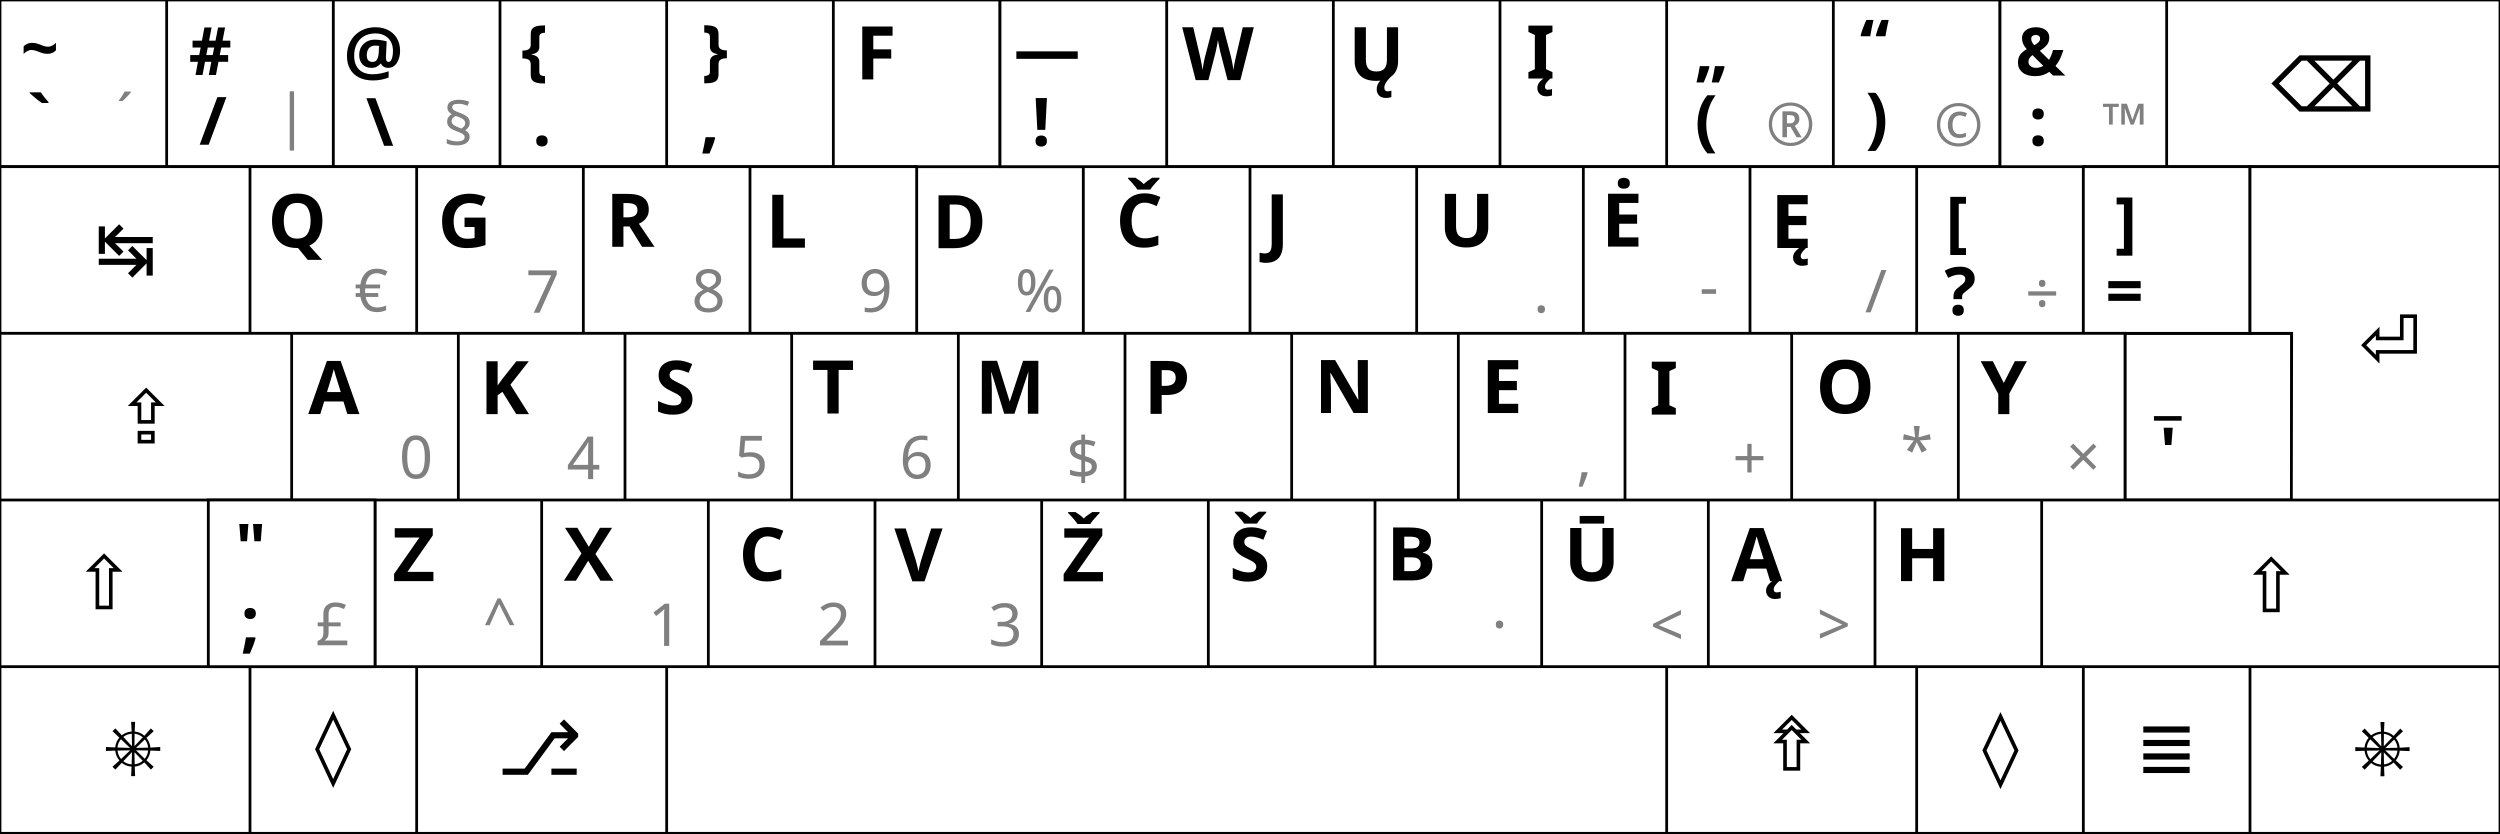
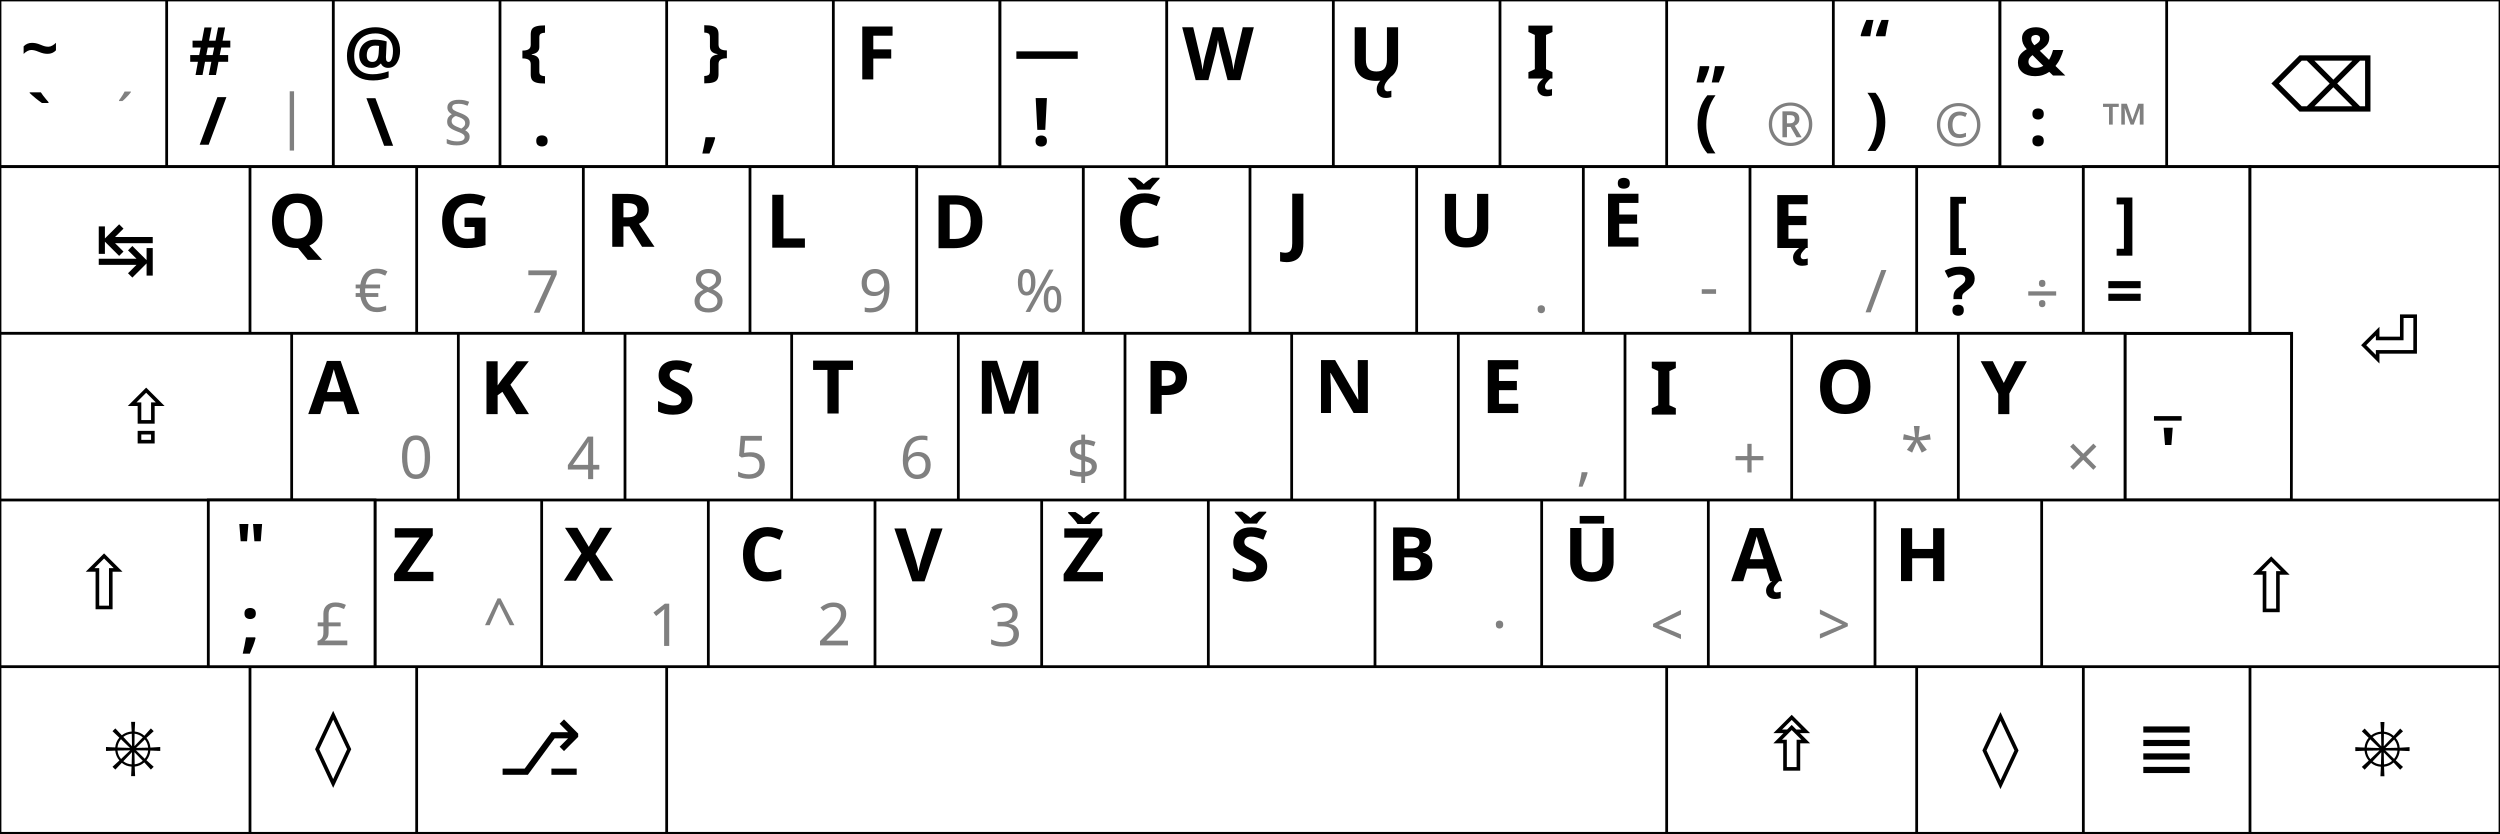
<svg xmlns="http://www.w3.org/2000/svg" width="900" height="300" version="1.0">
  <defs>
    <path id="a" d="M97.5 330H855v202.5H97.5z" />
  </defs>
  <path d="M330 60h60v60h-60zM765 120h60v60h-60z" fill="#fff" fill-rule="evenodd" stroke="#000" />
  <text style="line-height:1.25;-inkscape-font-specification:'Noto Sans, Semi-Bold'" x="777.354" y="171.132" font-weight="600" font-size="24" font-family="Noto Sans">
    <tspan x="777.354" y="171.132">'</tspan>
  </text>
  <path d="M0 0h60v60H0V0zM60 0h60v60H60V0z" fill="#fff" fill-rule="evenodd" stroke="#000" />
  <text style="line-height:1.25;-inkscape-font-specification:'Noto Sans, Semi-Bold'" x="99.204" y="49.062" font-weight="600" font-size="24" font-family="Noto Sans" fill="gray">
    <tspan x="99.204" y="49.062" style="-inkscape-font-specification:'Noto Sans, Normal';font-variant-ligatures:normal;font-variant-caps:normal;font-variant-numeric:normal;font-variant-east-asian:normal" font-weight="400" font-size="21.333">|</tspan>
  </text>
  <path d="M120 0h60v60h-60V0zM180 0h60v60h-60V0zM240 0h60v60h-60V0zM300 0h60v60h-60V0zM360 0h60v60h-60V0zM420 0h60v60h-60V0zM480 0h60v60h-60V0zM540 0h60v60h-60V0zM600 0h60v60h-60V0zM660 0h60v60h-60V0z" fill="#fff" fill-rule="evenodd" stroke="#000" />
  <text style="line-height:1.25;-inkscape-font-specification:'Noto Sans, Semi-Bold'" x="671.544" y="50.541" font-weight="600" font-size="24" font-family="Noto Sans">
    <tspan x="671.544" y="50.541">)</tspan>
  </text>
  <path d="M720 0h60v60h-60V0zM780 0h120v60H780V0zM0 60h90v60H0V60zM90 60h60v60H90V60zM150 60h60v60h-60V60zM210 60h60v60h-60V60zM270 60h60v60h-60V60zM360 0h60v60h-60zM390 60h60v60h-60V60zM450 60h60v60h-60V60zM510 60h60v60h-60V60zM570 60h60v60h-60V60zM630 60h60v60h-60V60zM690 60h60v60h-60V60z" fill="#fff" fill-rule="evenodd" stroke="#000" />
  <text style="line-height:1.25;-inkscape-font-specification:'Noto Sans, Semi-Bold'" x="729.109" y="113.173" font-weight="600" font-size="24" font-family="Noto Sans" fill="gray">
    <tspan x="729.109" y="113.173" style="-inkscape-font-specification:'Noto Sans, Normal';font-variant-ligatures:normal;font-variant-caps:normal;font-variant-numeric:normal;font-variant-east-asian:normal" font-weight="400" font-size="21.333">÷</tspan>
  </text>
  <text style="line-height:1.25;-inkscape-font-specification:'Noto Sans, Semi-Bold'" x="700.015" y="113.368" font-weight="600" font-size="24" font-family="Noto Sans">
    <tspan x="700.015" y="113.368">?</tspan>
  </text>
  <path d="M750 60h60v60h-60V60z" fill="#fff" fill-rule="evenodd" stroke="#000" />
  <text style="line-height:1.25;-inkscape-font-specification:'Noto Sans, Semi-Bold'" x="757.965" y="113.204" font-weight="600" font-size="24" font-family="Noto Sans">
    <tspan x="757.965" y="113.204">=</tspan>
  </text>
  <path d="M0 120h105v60H0v-60zM105 120h60v60h-60v-60zM165 120h60v60h-60v-60zM225 120h60v60h-60v-60zM285 120h60v60h-60v-60zM345 120h60v60h-60v-60zM405 120h60v60h-60v-60zM465 120h60v60h-60v-60zM525 120h60v60h-60v-60zM585 120h60v60h-60v-60zM645 120h60v60h-60v-60zM705 120h60v60h-60v-60zM825 120h-15V60h90v120h-75.11l.11-60zM0 180h75.002v60H0v-60zM135 180h60v60h-60v-60zM195 180h60v60h-60v-60zM255 180h60v60h-60v-60zM315 180h60v60h-60v-60zM375 180h60v60h-60v-60zM435 180h60v60h-60v-60zM495 180h60v60h-60v-60zM555 180h60v60h-60v-60zM615 180h60v60h-60v-60zM675 180h60v60h-60v-60zM735 180h165v60H735v-60zM0 240h90v60H0v-60zM810 240h90v60h-90v-60zM150 240h90v60h-90v-60zM600 240h90v60h-90v-60zM240 240h360v60H240v-60zM90 240h60v60H90v-60zM690 240h60v60h-60v-60zM750 240h60v60h-60v-60z" fill="#fff" fill-rule="evenodd" stroke="#000" />
  <path d="M75 180h60v60H75v-60z" fill="#fff" fill-rule="evenodd" stroke="#000" />
  <text style="line-height:1.25;-inkscape-font-specification:'Noto Sans, Semi-Bold';font-variant-ligatures:normal;font-variant-caps:normal;font-variant-numeric:normal;font-variant-east-asian:normal" x="96.377" y="89.022" font-weight="600" font-size="26.667" font-family="Noto Sans">
    <tspan x="96.377" y="89.022">Q</tspan>
  </text>
  <text style="line-height:1.25;-inkscape-font-specification:'Noto Sans, Semi-Bold'" x="157.611" y="89.043" font-weight="600" font-size="26.667" font-family="Noto Sans">
    <tspan x="157.611" y="89.043">G</tspan>
  </text>
  <text style="line-height:1.25;-inkscape-font-specification:'Noto Sans, Semi-Bold'" x="218.01" y="88.838" font-weight="600" font-size="26.667" font-family="Noto Sans">
    <tspan x="218.01" y="88.838">R</tspan>
  </text>
  <text style="line-height:1.25;-inkscape-font-specification:'Noto Sans, Semi-Bold'" x="275.609" y="89.162" font-weight="600" font-size="26.667" font-family="Noto Sans">
    <tspan x="275.609" y="89.162">L</tspan>
  </text>
  <text style="line-height:1.25;-inkscape-font-specification:'Noto Sans, Semi-Bold'" x="335.467" y="89.353" font-weight="600" font-size="26.667" font-family="Noto Sans">
    <tspan x="335.467" y="89.353">D</tspan>
  </text>
  <text style="line-height:1.25;-inkscape-font-specification:'Noto Sans, Semi-Bold'" x="401.666" y="88.907" font-weight="600" font-size="26.667" font-family="Noto Sans">
    <tspan x="401.666" y="88.907">Č</tspan>
  </text>
-   <text style="line-height:1.25;-inkscape-font-specification:'Noto Sans, Semi-Bold'" x="455.405" y="89.028" font-weight="600" font-size="26.667" font-family="Noto Sans">
-     <tspan x="455.405" y="89.028">J</tspan>
+   <text style="line-height:1.25;-inkscape-font-specification:'Noto Sans, Semi-Bold'" x="462.797" y="88.778" font-weight="600" font-size="26.667" font-family="Noto Sans">
+     <tspan x="462.797" y="88.778">J</tspan>
  </text>
  <text style="line-height:1.25;-inkscape-font-specification:'Noto Sans, Semi-Bold'" x="517.878" y="88.832" font-weight="600" font-size="26.667" font-family="Noto Sans">
    <tspan x="517.878" y="88.832">U</tspan>
  </text>
  <text style="line-height:1.25;-inkscape-font-specification:'Noto Sans, Semi-Bold'" x="576.485" y="88.781" font-weight="600" font-size="26.667" font-family="Noto Sans">
    <tspan x="576.485" y="88.781">Ė</tspan>
  </text>
  <text style="line-height:1.25;-inkscape-font-specification:'Noto Sans, Semi-Bold'" x="637.417" y="89.279" font-weight="600" font-size="26.667" font-family="Noto Sans">
    <tspan x="637.417" y="89.279">Ę</tspan>
  </text>
  <text style="line-height:1.25;-inkscape-font-specification:'Noto Sans, Semi-Bold'" x="700.414" y="88.004" font-weight="600" font-size="24" font-family="Noto Sans">
    <tspan x="700.414" y="88.004">[</tspan>
  </text>
  <text style="line-height:1.25;-inkscape-font-specification:'Noto Sans, Semi-Bold'" x="761.394" y="88.246" font-weight="600" font-size="24" font-family="Noto Sans">
    <tspan x="761.394" y="88.246">]</tspan>
  </text>
  <text style="line-height:1.25;-inkscape-font-specification:'Noto Sans, Semi-Bold'" x="775.478" y="147.646" font-weight="600" font-size="24" font-family="Noto Sans">
    <tspan x="775.478" y="147.646">_</tspan>
  </text>
  <text style="line-height:1.25;-inkscape-font-specification:'Noto Sans, Semi-Bold'" x="713.039" y="149.077" font-weight="600" font-size="26.667" font-family="Noto Sans">
    <tspan x="713.039" y="149.077">Y</tspan>
  </text>
  <text style="line-height:1.25;-inkscape-font-specification:'Noto Sans, Semi-Bold'" x="653.67" y="148.787" font-weight="600" font-size="26.667" font-family="Noto Sans">
    <tspan x="653.67" y="148.787" style="-inkscape-font-specification:'Noto Sans Semi-Bold'">O</tspan>
  </text>
  <text style="line-height:1.25;-inkscape-font-specification:'Noto Sans, Semi-Bold'" x="593.785" y="149.257" font-weight="600" font-size="26.667" font-family="Noto Sans">
    <tspan x="593.785" y="149.257">I</tspan>
  </text>
  <text style="line-height:1.25;-inkscape-font-specification:'Noto Sans, Semi-Bold'" x="533.201" y="148.696" font-weight="600" font-size="26.667" font-family="Noto Sans">
    <tspan x="533.201" y="148.696">E</tspan>
  </text>
  <text style="line-height:1.25;-inkscape-font-specification:'Noto Sans, Semi-Bold'" x="473.148" y="148.671" font-weight="600" font-size="26.667" font-family="Noto Sans">
    <tspan x="473.148" y="148.671">N</tspan>
  </text>
  <text style="line-height:1.25;-inkscape-font-specification:'Noto Sans, Semi-Bold'" x="411.786" y="148.985" font-weight="600" font-size="26.667" font-family="Noto Sans">
    <tspan x="411.786" y="148.985">P</tspan>
  </text>
  <text style="line-height:1.25;-inkscape-font-specification:'Noto Sans, Semi-Bold'" x="351.053" y="148.936" font-weight="600" font-size="26.667" font-family="Noto Sans">
    <tspan x="351.053" y="148.936">M</tspan>
  </text>
  <text style="line-height:1.25;-inkscape-font-specification:'Noto Sans, Semi-Bold'" x="292.179" y="148.863" font-weight="600" font-size="26.667" font-family="Noto Sans">
    <tspan x="292.179" y="148.863">T</tspan>
  </text>
  <text style="line-height:1.25;-inkscape-font-specification:'Noto Sans, Semi-Bold'" x="235.662" y="149.022" font-weight="600" font-size="26.667" font-family="Noto Sans">
    <tspan x="235.662" y="149.022">S</tspan>
  </text>
  <text style="line-height:1.25;-inkscape-font-specification:'Noto Sans, Semi-Bold'" x="172.726" y="149.092" font-weight="600" font-size="26.667" font-family="Noto Sans">
    <tspan x="172.726" y="149.092">K</tspan>
  </text>
  <text style="line-height:1.25;-inkscape-font-specification:'Noto Sans, Semi-Bold'" x="110.967" y="149.054" font-weight="600" font-size="26.667" font-family="Noto Sans">
    <tspan x="110.967" y="149.054">A</tspan>
  </text>
  <text style="line-height:1.25;-inkscape-font-specification:'Noto Sans, Semi-Bold'" x="90" y="202.5" font-weight="600" font-size="24" font-family="Noto Sans" />
  <text style="line-height:1.25;-inkscape-font-specification:'Noto Sans, Semi-Bold'" x="86.631" y="232.215" font-weight="600" font-size="24" font-family="Noto Sans">
    <tspan x="86.631" y="232.215">;</tspan>
  </text>
  <text style="line-height:1.25;-inkscape-font-specification:'Noto Sans, Semi-Bold'" x="84.594" y="205.78" font-weight="600" font-size="24" font-family="Noto Sans">
    <tspan x="84.594" y="205.78">"</tspan>
  </text>
  <text style="line-height:1.25;-inkscape-font-specification:'Noto Sans, Normal';font-variant-ligatures:normal;font-variant-caps:normal;font-variant-numeric:normal;font-variant-east-asian:normal" x="113.622" y="232.299" font-weight="400" font-size="21.333" font-family="Noto Sans" fill="gray">
    <tspan x="113.622" y="232.299" style="-inkscape-font-specification:'Noto Sans, Normal';font-variant-ligatures:normal;font-variant-caps:normal;font-variant-numeric:normal;font-variant-east-asian:normal">£</tspan>
  </text>
  <text style="line-height:1.25;-inkscape-font-specification:'Noto Sans, Semi-Bold'" x="9.729" y="51.63" font-weight="600" font-size="24" font-family="Noto Sans">
    <tspan x="9.729" y="51.63">`</tspan>
  </text>
  <text style="line-height:1.25;-inkscape-font-specification:'Noto Sans, Semi-Bold'" x="7.473" y="25.866" font-weight="600" font-size="24" font-family="Noto Sans">
    <tspan x="7.473" y="25.866">~</tspan>
  </text>
  <text style="line-height:1.25;-inkscape-font-specification:'Noto Sans, Semi-Bold'" x="41.986" y="49.298" font-weight="600" font-size="24" font-family="Noto Sans" fill="gray">
    <tspan x="41.986" y="49.298" style="-inkscape-font-specification:'Noto Sans, Normal';font-variant-ligatures:normal;font-variant-caps:normal;font-variant-numeric:normal;font-variant-east-asian:normal" font-weight="400" font-size="21.333">´</tspan>
  </text>
  <text style="line-height:1.25;-inkscape-font-specification:'Noto Sans, Semi-Bold'" x="45" y="7.5" font-weight="600" font-size="24" font-family="Noto Sans" />
  <text style="line-height:1.25;-inkscape-font-specification:'Noto Sans, Semi-Bold'" x="71.714" y="52.097" font-weight="600" font-size="24" font-family="Noto Sans">
    <tspan x="71.714" y="52.097">/</tspan>
  </text>
  <text style="line-height:1.25;-inkscape-font-specification:'Noto Sans, Semi-Bold'" x="67.946" y="26.991" font-weight="600" font-size="24" font-family="Noto Sans">
    <tspan x="67.946" y="26.991">#</tspan>
  </text>
  <text style="line-height:1.25;-inkscape-font-specification:'Noto Sans, Semi-Bold'" x="131.761" y="52.492" font-weight="600" font-size="24" font-family="Noto Sans">
    <tspan x="131.761" y="52.492">\</tspan>
  </text>
  <text style="line-height:1.25;-inkscape-font-specification:'Noto Sans, Semi-Bold'" x="123.702" y="26.949" font-weight="600" font-size="24" font-family="Noto Sans">
    <tspan x="123.702" y="26.949">@</tspan>
  </text>
  <text style="line-height:1.25;-inkscape-font-specification:'Noto Sans, Semi-Bold'" x="191.674" y="52.411" font-weight="600" font-size="24" font-family="Noto Sans">
    <tspan x="191.674" y="52.411">.</tspan>
  </text>
  <text style="line-height:1.25;-inkscape-font-specification:'Noto Sans, Semi-Bold'" x="187.704" y="26.279" font-weight="600" font-size="24" font-family="Noto Sans">
    <tspan x="187.704" y="26.279">{</tspan>
  </text>
  <text style="line-height:1.25;-inkscape-font-specification:'Noto Sans, Semi-Bold'" x="252.091" y="52.175" font-weight="600" font-size="24" font-family="Noto Sans">
    <tspan x="252.091" y="52.175">,</tspan>
  </text>
  <text style="line-height:1.25;-inkscape-font-specification:'Noto Sans, Semi-Bold'" x="252.578" y="26.214" font-weight="600" font-size="24" font-family="Noto Sans">
    <tspan x="252.578" y="26.214">}</tspan>
  </text>
  <text style="line-height:1.25;-inkscape-font-specification:'Noto Sans, Semi-Bold'" x="308.01" y="28.593" font-weight="600" font-size="26.667" font-family="Noto Sans">
    <tspan x="308.01" y="28.593">F</tspan>
  </text>
  <text style="line-height:1.25;-inkscape-font-specification:'Noto Sans, Semi-Bold'" x="371.423" y="52.451" font-weight="600" font-size="24" font-family="Noto Sans">
    <tspan x="371.423" y="52.451">!</tspan>
  </text>
  <text style="line-height:1.25;-inkscape-font-specification:'Noto Sans, Semi-Bold'" x="364.936" y="26.29" font-weight="600" font-size="24" font-family="Noto Sans">
    <tspan x="364.936" y="26.29">—</tspan>
  </text>
  <text style="line-height:1.25;-inkscape-font-specification:'Noto Sans, Semi-Bold'" x="425.584" y="28.853" font-weight="600" font-size="26.667" font-family="Noto Sans">
    <tspan x="425.584" y="28.853">W</tspan>
  </text>
  <text style="line-height:1.25;-inkscape-font-specification:'Noto Sans, Semi-Bold'" x="485.423" y="28.853" font-weight="600" font-size="26.667" font-family="Noto Sans">
    <tspan x="485.423" y="28.853">Ų</tspan>
  </text>
  <text style="line-height:1.25;-inkscape-font-specification:'Noto Sans, Semi-Bold'" x="549.369" y="28.266" font-weight="600" font-size="26.667" font-family="Noto Sans">
    <tspan x="549.369" y="28.266">Į</tspan>
  </text>
  <text style="line-height:1.25;-inkscape-font-specification:'Noto Sans, Semi-Bold'" x="610.171" y="51.425" font-weight="600" font-size="24" font-family="Noto Sans">
    <tspan x="610.171" y="51.425">(</tspan>
  </text>
  <text style="line-height:1.25;-inkscape-font-specification:'Noto Sans, Semi-Bold'" x="610.006" y="26.586" font-weight="600" font-size="24" font-family="Noto Sans">
    <tspan x="610.006" y="26.586">„</tspan>
  </text>
  <text style="line-height:1.25;-inkscape-font-specification:'Noto Sans, Semi-Bold'" x="635.721" y="52.345" font-weight="600" font-size="24" font-family="Noto Sans" fill="gray">
    <tspan x="635.721" y="52.345" style="-inkscape-font-specification:'Noto Sans, Normal';font-variant-ligatures:normal;font-variant-caps:normal;font-variant-numeric:normal;font-variant-east-asian:normal" font-weight="400" font-size="21.333">®</tspan>
  </text>
  <text style="line-height:1.25;-inkscape-font-specification:'Noto Sans, Semi-Bold'" x="669.537" y="24.313" font-weight="600" font-size="24" font-family="Noto Sans">
    <tspan x="669.537" y="24.313">“</tspan>
  </text>
  <text style="line-height:1.25;-inkscape-font-specification:'Noto Sans, Semi-Bold'" x="730.291" y="52.383" font-weight="600" font-size="24" font-family="Noto Sans">
    <tspan x="730.291" y="52.383">:</tspan>
  </text>
  <text style="line-height:1.25;-inkscape-font-specification:'Noto Sans, Semi-Bold'" x="725.508" y="27.189" font-weight="600" font-size="24" font-family="Noto Sans">
    <tspan x="725.508" y="27.189">&amp;</tspan>
  </text>
  <text style="line-height:1.25;-inkscape-font-specification:'Noto Sans, Semi-Bold'" x="141.234" y="209.203" font-weight="600" font-size="26.667" font-family="Noto Sans">
    <tspan x="141.234" y="209.203">Z</tspan>
  </text>
  <text style="line-height:1.25;-inkscape-font-specification:'Noto Sans, Semi-Bold'" x="202.995" y="209.065" font-weight="600" font-size="26.667" font-family="Noto Sans">
    <tspan x="202.995" y="209.065">X</tspan>
  </text>
  <text style="line-height:1.25;-inkscape-font-specification:'Noto Sans, Semi-Bold'" x="265.925" y="209.061" font-weight="600" font-size="26.667" font-family="Noto Sans">
    <tspan x="265.925" y="209.061">C</tspan>
  </text>
  <text style="line-height:1.25;-inkscape-font-specification:'Noto Sans, Semi-Bold'" x="321.976" y="209.283" font-weight="600" font-size="26.667" font-family="Noto Sans">
    <tspan x="321.976" y="209.283">V</tspan>
  </text>
  <text style="line-height:1.25;-inkscape-font-specification:'Noto Sans, Semi-Bold'" x="382.271" y="209.27" font-weight="600" font-size="26.667" font-family="Noto Sans">
    <tspan x="382.271" y="209.27">Ž</tspan>
  </text>
  <text style="line-height:1.25;-inkscape-font-specification:'Noto Sans, Semi-Bold'" x="442.561" y="209.127" font-weight="600" font-size="26.667" font-family="Noto Sans">
    <tspan x="442.561" y="209.127">Š</tspan>
  </text>
  <text style="line-height:1.25;-inkscape-font-specification:'Noto Sans, Semi-Bold'" x="499.119" y="208.942" font-weight="600" font-size="26.667" font-family="Noto Sans">
    <tspan x="499.119" y="208.942">B</tspan>
  </text>
  <text style="line-height:1.25;-inkscape-font-specification:'Noto Sans, Semi-Bold'" x="563.007" y="209.132" font-weight="600" font-size="26.667" font-family="Noto Sans">
    <tspan x="563.007" y="209.132">Ū</tspan>
  </text>
  <text style="line-height:1.25;-inkscape-font-specification:'Noto Sans, Semi-Bold'" x="623.203" y="209.233" font-weight="600" font-size="26.667" font-family="Noto Sans">
    <tspan x="623.203" y="209.233">Ą</tspan>
  </text>
  <text style="line-height:1.25;-inkscape-font-specification:'Noto Sans, Semi-Bold'" x="681.952" y="209.198" font-weight="600" font-size="26.667" font-family="Noto Sans">
    <tspan x="681.952" y="209.198">H</tspan>
  </text>
  <text style="line-height:1.25;-inkscape-font-specification:'Noto Sans, Normal';font-variant-ligatures:normal;font-variant-caps:normal;font-variant-numeric:normal;font-variant-east-asian:normal" x="383.873" y="172.635" font-weight="400" font-size="21.333" font-family="Noto Sans" fill="gray">
    <tspan x="383.873" y="172.635" style="-inkscape-font-specification:'Noto Sans, Normal';font-variant-ligatures:normal;font-variant-caps:normal;font-variant-numeric:normal;font-variant-east-asian:normal">$</tspan>
  </text>
  <text style="line-height:1.25;-inkscape-font-specification:'Noto Sans, Semi-Bold'" x="365.396" y="112.285" font-weight="600" font-size="24" font-family="Noto Sans" fill="gray">
    <tspan x="365.396" y="112.285" style="-inkscape-font-specification:'Noto Sans, Normal';font-variant-ligatures:normal;font-variant-caps:normal;font-variant-numeric:normal;font-variant-east-asian:normal" font-weight="400" font-size="21.333">%</tspan>
  </text>
  <text style="line-height:1.25;-inkscape-font-specification:'Noto Sans, Normal';font-variant-ligatures:normal;font-variant-caps:normal;font-variant-numeric:normal;font-variant-east-asian:normal" x="143.679" y="172.21" font-weight="400" font-size="21.333" font-family="Noto Sans" fill="gray">
    <tspan x="143.679" y="172.21" style="-inkscape-font-specification:'Noto Sans, Normal';font-variant-ligatures:normal;font-variant-caps:normal;font-variant-numeric:normal;font-variant-east-asian:normal">0</tspan>
  </text>
  <text style="line-height:1.25;-inkscape-font-specification:'Noto Sans, Normal';font-variant-ligatures:normal;font-variant-caps:normal;font-variant-numeric:normal;font-variant-east-asian:normal" x="203.979" y="172.488" font-weight="400" font-size="21.333" font-family="Noto Sans" fill="gray">
    <tspan x="203.979" y="172.488" style="-inkscape-font-specification:'Noto Sans, Normal';font-variant-ligatures:normal;font-variant-caps:normal;font-variant-numeric:normal;font-variant-east-asian:normal">4</tspan>
  </text>
  <text style="line-height:1.25;-inkscape-font-specification:'Noto Sans, Normal';font-variant-ligatures:normal;font-variant-caps:normal;font-variant-numeric:normal;font-variant-east-asian:normal" x="264.36" y="172.15" font-weight="400" font-size="21.333" font-family="Noto Sans" fill="gray">
    <tspan x="264.36" y="172.15" style="-inkscape-font-specification:'Noto Sans, Normal';font-variant-ligatures:normal;font-variant-caps:normal;font-variant-numeric:normal;font-variant-east-asian:normal">5</tspan>
  </text>
  <text style="line-height:1.25;-inkscape-font-specification:'Noto Sans, Normal';font-variant-ligatures:normal;font-variant-caps:normal;font-variant-numeric:normal;font-variant-east-asian:normal" x="323.843" y="172.243" font-weight="400" font-size="21.333" font-family="Noto Sans" fill="gray">
    <tspan x="323.843" y="172.243" style="-inkscape-font-specification:'Noto Sans, Normal';font-variant-ligatures:normal;font-variant-caps:normal;font-variant-numeric:normal;font-variant-east-asian:normal">6</tspan>
  </text>
  <text style="line-height:1.25;-inkscape-font-specification:'Noto Sans, Normal';font-variant-ligatures:normal;font-variant-caps:normal;font-variant-numeric:normal;font-variant-east-asian:normal" x="173.793" y="230.762" font-weight="400" font-size="21.333" font-family="Noto Sans" fill="gray">
    <tspan x="173.793" y="230.762" style="-inkscape-font-specification:'Noto Sans, Normal';font-variant-ligatures:normal;font-variant-caps:normal;font-variant-numeric:normal;font-variant-east-asian:normal">^</tspan>
  </text>
  <text style="line-height:1.25;-inkscape-font-specification:'Noto Sans, Normal';font-variant-ligatures:normal;font-variant-caps:normal;font-variant-numeric:normal;font-variant-east-asian:normal" x="233.343" y="232.546" font-weight="400" font-size="21.333" font-family="Noto Sans" fill="gray">
    <tspan x="233.343" y="232.546" style="-inkscape-font-specification:'Noto Sans, Normal';font-variant-ligatures:normal;font-variant-caps:normal;font-variant-numeric:normal;font-variant-east-asian:normal">1</tspan>
  </text>
  <text style="line-height:1.25;-inkscape-font-specification:'Noto Sans, Normal';font-variant-ligatures:normal;font-variant-caps:normal;font-variant-numeric:normal;font-variant-east-asian:normal" x="294.176" y="232.344" font-weight="400" font-size="21.333" font-family="Noto Sans" fill="gray">
    <tspan x="294.176" y="232.344" style="-inkscape-font-specification:'Noto Sans, Normal';font-variant-ligatures:normal;font-variant-caps:normal;font-variant-numeric:normal;font-variant-east-asian:normal">2</tspan>
  </text>
  <text style="line-height:1.25;-inkscape-font-specification:'Noto Sans, Normal';font-variant-ligatures:normal;font-variant-caps:normal;font-variant-numeric:normal;font-variant-east-asian:normal" x="355.845" y="232.54" font-weight="400" font-size="21.333" font-family="Noto Sans" fill="gray">
    <tspan x="355.845" y="232.54" style="-inkscape-font-specification:'Noto Sans, Normal';font-variant-ligatures:normal;font-variant-caps:normal;font-variant-numeric:normal;font-variant-east-asian:normal">3</tspan>
  </text>
  <text style="line-height:1.25;-inkscape-font-specification:'Noto Sans, Semi-Bold'" x="127.551" y="112.144" font-weight="600" font-size="24" font-family="Noto Sans" fill="gray">
    <tspan x="127.551" y="112.144" style="-inkscape-font-specification:'Noto Sans, Normal';font-variant-ligatures:normal;font-variant-caps:normal;font-variant-numeric:normal;font-variant-east-asian:normal" font-weight="400" font-size="21.333">€</tspan>
  </text>
  <text style="line-height:1.25;-inkscape-font-specification:'Noto Sans, Semi-Bold'" x="189.266" y="112.58" font-weight="600" font-size="24" font-family="Noto Sans" fill="gray">
    <tspan x="189.266" y="112.58" style="-inkscape-font-specification:'Noto Sans, Normal';font-variant-ligatures:normal;font-variant-caps:normal;font-variant-numeric:normal;font-variant-east-asian:normal" font-weight="400" font-size="21.333">7</tspan>
  </text>
  <text style="line-height:1.25;-inkscape-font-specification:'Noto Sans, Semi-Bold'" x="248.989" y="112.277" font-weight="600" font-size="24" font-family="Noto Sans" fill="gray">
    <tspan x="248.989" y="112.277" style="-inkscape-font-specification:'Noto Sans, Normal';font-variant-ligatures:normal;font-variant-caps:normal;font-variant-numeric:normal;font-variant-east-asian:normal" font-weight="400" font-size="21.333">8</tspan>
  </text>
  <text style="line-height:1.25;-inkscape-font-specification:'Noto Sans, Semi-Bold'" x="309.124" y="112.265" font-weight="600" font-size="24" font-family="Noto Sans" fill="gray">
    <tspan x="309.124" y="112.265" style="-inkscape-font-specification:'Noto Sans, Normal';font-variant-ligatures:normal;font-variant-caps:normal;font-variant-numeric:normal;font-variant-east-asian:normal" font-weight="400" font-size="21.333">9</tspan>
  </text>
  <text style="line-height:1.25;-inkscape-font-specification:'Noto Sans, Semi-Bold'" x="552.003" y="112.463" font-weight="600" font-size="24" font-family="Noto Sans" fill="gray">
    <tspan x="552.003" y="112.463" style="-inkscape-font-specification:'Noto Sans, Normal';font-variant-ligatures:normal;font-variant-caps:normal;font-variant-numeric:normal;font-variant-east-asian:normal" font-weight="400" font-size="21.333">.</tspan>
  </text>
  <text style="line-height:1.25;-inkscape-font-specification:'Noto Sans, Semi-Bold'" x="611.77" y="110.671" font-weight="600" font-size="24" font-family="Noto Sans" fill="gray">
    <tspan x="611.77" y="110.671" style="-inkscape-font-specification:'Noto Sans, Normal';font-variant-ligatures:normal;font-variant-caps:normal;font-variant-numeric:normal;font-variant-east-asian:normal" font-weight="400" font-size="21.333">-</tspan>
  </text>
  <text style="line-height:1.25;-inkscape-font-specification:'Noto Sans, Semi-Bold'" x="671.383" y="112.439" font-weight="600" font-size="24" font-family="Noto Sans" fill="gray">
    <tspan x="671.383" y="112.439" style="-inkscape-font-specification:'Noto Sans, Normal';font-variant-ligatures:normal;font-variant-caps:normal;font-variant-numeric:normal;font-variant-east-asian:normal" font-weight="400" font-size="21.333">/</tspan>
  </text>
  <text style="line-height:1.25;-inkscape-font-specification:'Noto Sans, Normal';font-variant-ligatures:normal;font-variant-caps:normal;font-variant-numeric:normal;font-variant-east-asian:normal" x="567.453" y="172.451" font-weight="400" font-size="21.333" font-family="Noto Sans" fill="gray">
    <tspan x="567.453" y="172.451" style="-inkscape-font-specification:'Noto Sans, Normal';font-variant-ligatures:normal;font-variant-caps:normal;font-variant-numeric:normal;font-variant-east-asian:normal">,</tspan>
  </text>
  <text style="line-height:1.25;-inkscape-font-specification:'Noto Sans, Normal';font-variant-ligatures:normal;font-variant-caps:normal;font-variant-numeric:normal;font-variant-east-asian:normal" x="623.733" y="172.461" font-weight="400" font-size="21.333" font-family="Noto Sans" fill="gray">
    <tspan x="623.733" y="172.461" style="-inkscape-font-specification:'Noto Sans, Normal';font-variant-ligatures:normal;font-variant-caps:normal;font-variant-numeric:normal;font-variant-east-asian:normal">+</tspan>
  </text>
  <text style="line-height:1.25;-inkscape-font-specification:'Noto Sans, Normal';font-variant-ligatures:normal;font-variant-caps:normal;font-variant-numeric:normal;font-variant-east-asian:normal" x="684.216" y="169.553" font-weight="400" font-size="21.333" font-family="Noto Sans" fill="gray">
    <tspan x="684.216" y="169.553" style="-inkscape-font-specification:'Noto Sans, Normal';font-variant-ligatures:normal;font-variant-caps:normal;font-variant-numeric:normal;font-variant-east-asian:normal">*</tspan>
  </text>
  <text style="line-height:1.25;-inkscape-font-specification:'Noto Sans, Semi-Bold'" x="743.894" y="171.946" font-weight="600" font-size="24" font-family="Noto Sans" fill="gray">
    <tspan x="743.894" y="171.946" style="-inkscape-font-specification:'Noto Sans, Normal';font-variant-ligatures:normal;font-variant-caps:normal;font-variant-numeric:normal;font-variant-east-asian:normal" font-weight="400" font-size="21.333">×</tspan>
  </text>
  <text style="line-height:1.25;-inkscape-font-specification:'Noto Sans, Normal';font-variant-ligatures:normal;font-variant-caps:normal;font-variant-numeric:normal;font-variant-east-asian:normal" x="536.964" y="232.356" font-weight="400" font-size="21.333" font-family="Noto Sans" fill="gray">
    <tspan x="536.964" y="232.356" style="-inkscape-font-specification:'Noto Sans, Normal';font-variant-ligatures:normal;font-variant-caps:normal;font-variant-numeric:normal;font-variant-east-asian:normal">·</tspan>
  </text>
  <text style="line-height:1.25;-inkscape-font-specification:'Noto Sans, Normal';font-variant-ligatures:normal;font-variant-caps:normal;font-variant-numeric:normal;font-variant-east-asian:normal" x="594.043" y="232.541" font-weight="400" font-size="21.333" font-family="Noto Sans" fill="gray">
    <tspan x="594.043" y="232.541" style="-inkscape-font-specification:'Noto Sans, Normal';font-variant-ligatures:normal;font-variant-caps:normal;font-variant-numeric:normal;font-variant-east-asian:normal">&lt;</tspan>
  </text>
  <text style="line-height:1.25;-inkscape-font-specification:'Noto Sans, Normal';font-variant-ligatures:normal;font-variant-caps:normal;font-variant-numeric:normal;font-variant-east-asian:normal;white-space:pre" x="654.1" y="232.362" font-weight="400" font-size="21.333" font-family="Noto Sans" fill="gray">
    <tspan x="654.1" y="232.362" style="-inkscape-font-specification:'Noto Sans, Normal';font-variant-ligatures:normal;font-variant-caps:normal;font-variant-numeric:normal;font-variant-east-asian:normal">&gt;</tspan>
  </text>
  <text style="line-height:1.25;-inkscape-font-specification:'Noto Sans, Semi-Bold';font-variant-ligatures:normal;font-variant-caps:normal;font-variant-numeric:normal;font-variant-east-asian:normal" x="178.91" y="278.923" font-weight="600" font-size="26.667" font-family="Noto Sans" stroke-width="1.162">
    <tspan x="178.91" y="278.923" style="-inkscape-font-specification:'Noto Sans, Semi-Bold';font-variant-ligatures:normal;font-variant-caps:normal;font-variant-numeric:normal;font-variant-east-asian:normal" font-weight="400">⎇</tspan>
  </text>
  <text style="line-height:1.25;-inkscape-font-specification:'Noto Sans, Semi-Bold'" x="633.838" y="277.435" font-weight="600" font-size="27.887" font-family="Noto Sans" stroke-width="1.162">
    <tspan x="633.838" y="277.435" style="-inkscape-font-specification:'Noto Sans, Semi-Bold';font-variant-ligatures:normal;font-variant-caps:normal;font-variant-numeric:normal;font-variant-east-asian:normal" font-weight="400" font-size="26.667">⇮</tspan>
  </text>
  <text style="line-height:1.25;-inkscape-font-specification:'Noto Sans, Semi-Bold';font-variant-ligatures:normal;font-variant-caps:normal;font-variant-numeric:normal;font-variant-east-asian:normal" x="37.251" y="277.48" font-weight="600" font-size="26.667" font-family="Noto Sans" stroke-width="1.162">
    <tspan x="37.251" y="277.48" style="-inkscape-font-specification:'Noto Sans, Semi-Bold';font-variant-ligatures:normal;font-variant-caps:normal;font-variant-numeric:normal;font-variant-east-asian:normal" font-weight="400">⎈</tspan>
  </text>
  <text style="line-height:1.25;-inkscape-font-specification:'Noto Sans, Semi-Bold'" x="113.35" y="277.417" font-weight="600" font-size="27.887" font-family="Noto Sans" stroke-width="1.162">
    <tspan x="113.35" y="277.417" style="-inkscape-font-specification:'Noto Sans, Semi-Bold';font-variant-ligatures:normal;font-variant-caps:normal;font-variant-numeric:normal;font-variant-east-asian:normal" font-size="26.667">◊</tspan>
  </text>
  <text style="line-height:1.25;-inkscape-font-specification:'Noto Sans, Semi-Bold'" x="849.272" y="132.623" font-weight="600" font-size="27.887" font-family="Noto Sans" stroke-width="1.162">
    <tspan x="849.272" y="132.623" style="-inkscape-font-specification:'Noto Sans, Semi-Bold';font-variant-ligatures:normal;font-variant-caps:normal;font-variant-numeric:normal;font-variant-east-asian:normal" font-weight="400" font-size="26.667">⏎</tspan>
  </text>
  <text style="line-height:1.25;-inkscape-font-specification:'Noto Sans, Semi-Bold';font-variant-ligatures:normal;font-variant-caps:normal;font-variant-numeric:normal;font-variant-east-asian:normal" x="34.096" y="98.7" font-weight="600" font-size="26.667" font-family="Noto Sans" stroke-width="1.162">
    <tspan x="34.096" y="98.7" style="-inkscape-font-specification:'Noto Sans, Semi-Bold';font-variant-ligatures:normal;font-variant-caps:normal;font-variant-numeric:normal;font-variant-east-asian:normal" font-weight="400">↹</tspan>
  </text>
  <text style="line-height:1.25;-inkscape-font-specification:'Noto Sans, Semi-Bold';font-variant-ligatures:normal;font-variant-caps:normal;font-variant-numeric:normal;font-variant-east-asian:normal" x="806.464" y="220.396" font-weight="600" font-size="26.667" font-family="Noto Sans" stroke-width="1.162">
    <tspan x="806.464" y="220.396" style="-inkscape-font-specification:'Noto Sans, Semi-Bold';font-variant-ligatures:normal;font-variant-caps:normal;font-variant-numeric:normal;font-variant-east-asian:normal" font-weight="400">⇧</tspan>
  </text>
  <text style="line-height:1.25;-inkscape-font-specification:'Noto Sans, Semi-Bold';font-variant-ligatures:normal;font-variant-caps:normal;font-variant-numeric:normal;font-variant-east-asian:normal" x="41.446" y="159.65" font-weight="600" font-size="26.667" font-family="Noto Sans" stroke-width="1.162">
    <tspan x="41.446" y="159.65" style="-inkscape-font-specification:'Noto Sans, Semi-Bold';font-variant-ligatures:normal;font-variant-caps:normal;font-variant-numeric:normal;font-variant-east-asian:normal" font-weight="400">⇪</tspan>
  </text>
  <text style="line-height:1.25;-inkscape-font-specification:'Noto Sans, Semi-Bold';font-variant-ligatures:normal;font-variant-caps:normal;font-variant-numeric:normal;font-variant-east-asian:normal" x="817.679" y="40.185" font-weight="600" font-size="26.667" font-family="Noto Sans" stroke-width="1.162">
    <tspan x="817.679" y="40.185" style="-inkscape-font-specification:'Noto Sans, Semi-Bold';font-variant-ligatures:normal;font-variant-caps:normal;font-variant-numeric:normal;font-variant-east-asian:normal" font-weight="400">⌫</tspan>
  </text>
  <text style="line-height:1.25;-inkscape-font-specification:'Noto Sans, Semi-Bold';font-variant-ligatures:normal;font-variant-caps:normal;font-variant-numeric:normal;font-variant-east-asian:normal" x="26.298" y="219.327" font-weight="600" font-size="26.667" font-family="Noto Sans" stroke-width="1.162">
    <tspan x="26.298" y="219.327" style="-inkscape-font-specification:'Noto Sans, Semi-Bold';font-variant-ligatures:normal;font-variant-caps:normal;font-variant-numeric:normal;font-variant-east-asian:normal" font-weight="400">⇧</tspan>
  </text>
  <text style="line-height:1.25;-inkscape-font-specification:'Noto Sans, Semi-Bold';font-variant-ligatures:normal;font-variant-caps:normal;font-variant-numeric:normal;font-variant-east-asian:normal" x="768.761" y="278.296" font-weight="600" font-size="26.667" font-family="Noto Sans" stroke-width="1.162">
    <tspan x="768.761" y="278.296" style="-inkscape-font-specification:'Noto Sans, Semi-Bold';font-variant-ligatures:normal;font-variant-caps:normal;font-variant-numeric:normal;font-variant-east-asian:normal" font-weight="400">≣</tspan>
  </text>
  <text style="line-height:1.25;-inkscape-font-specification:'Noto Sans, Semi-Bold';font-variant-ligatures:normal;font-variant-caps:normal;font-variant-numeric:normal;font-variant-east-asian:normal" x="847.004" y="277.524" font-weight="600" font-size="26.667" font-family="Noto Sans" stroke-width="1.162">
    <tspan x="847.004" y="277.524" style="-inkscape-font-specification:'Noto Sans, Semi-Bold';font-variant-ligatures:normal;font-variant-caps:normal;font-variant-numeric:normal;font-variant-east-asian:normal" font-weight="400">⎈</tspan>
  </text>
  <text style="line-height:1.25;-inkscape-font-specification:'Noto Sans, Semi-Bold'" x="713.577" y="277.875" font-weight="600" font-size="27.887" font-family="Noto Sans" stroke-width="1.162">
    <tspan x="713.577" y="277.875" style="-inkscape-font-specification:'Noto Sans, Semi-Bold';font-variant-ligatures:normal;font-variant-caps:normal;font-variant-numeric:normal;font-variant-east-asian:normal" font-weight="700" font-size="26.667">◊</tspan>
  </text>
  <text style="line-height:1.25;-inkscape-font-specification:'Noto Sans, Semi-Bold'" x="159.554" y="52.231" font-weight="600" font-size="24" font-family="Noto Sans" fill="gray">
    <tspan x="159.554" y="52.231" style="-inkscape-font-specification:'Noto Sans, Normal';font-variant-ligatures:normal;font-variant-caps:normal;font-variant-numeric:normal;font-variant-east-asian:normal" font-weight="400" font-size="21.333">§</tspan>
  </text>
  <text style="line-height:1.25;-inkscape-font-specification:'Noto Sans, Semi-Bold'" x="696.243" y="52.527" font-weight="600" font-size="24" font-family="Noto Sans" fill="gray">
    <tspan x="696.243" y="52.527" style="-inkscape-font-specification:'Noto Sans, Normal';font-variant-ligatures:normal;font-variant-caps:normal;font-variant-numeric:normal;font-variant-east-asian:normal" font-weight="400" font-size="21.333">©</tspan>
  </text>
  <text style="line-height:1.25;-inkscape-font-specification:'Noto Sans, Semi-Bold'" x="756.728" y="52.575" font-weight="600" font-size="24" font-family="Noto Sans" fill="gray">
    <tspan x="756.728" y="52.575" style="-inkscape-font-specification:'Noto Sans, Normal';font-variant-ligatures:normal;font-variant-caps:normal;font-variant-numeric:normal;font-variant-east-asian:normal" font-weight="400" font-size="21.333">™</tspan>
  </text>
</svg>
